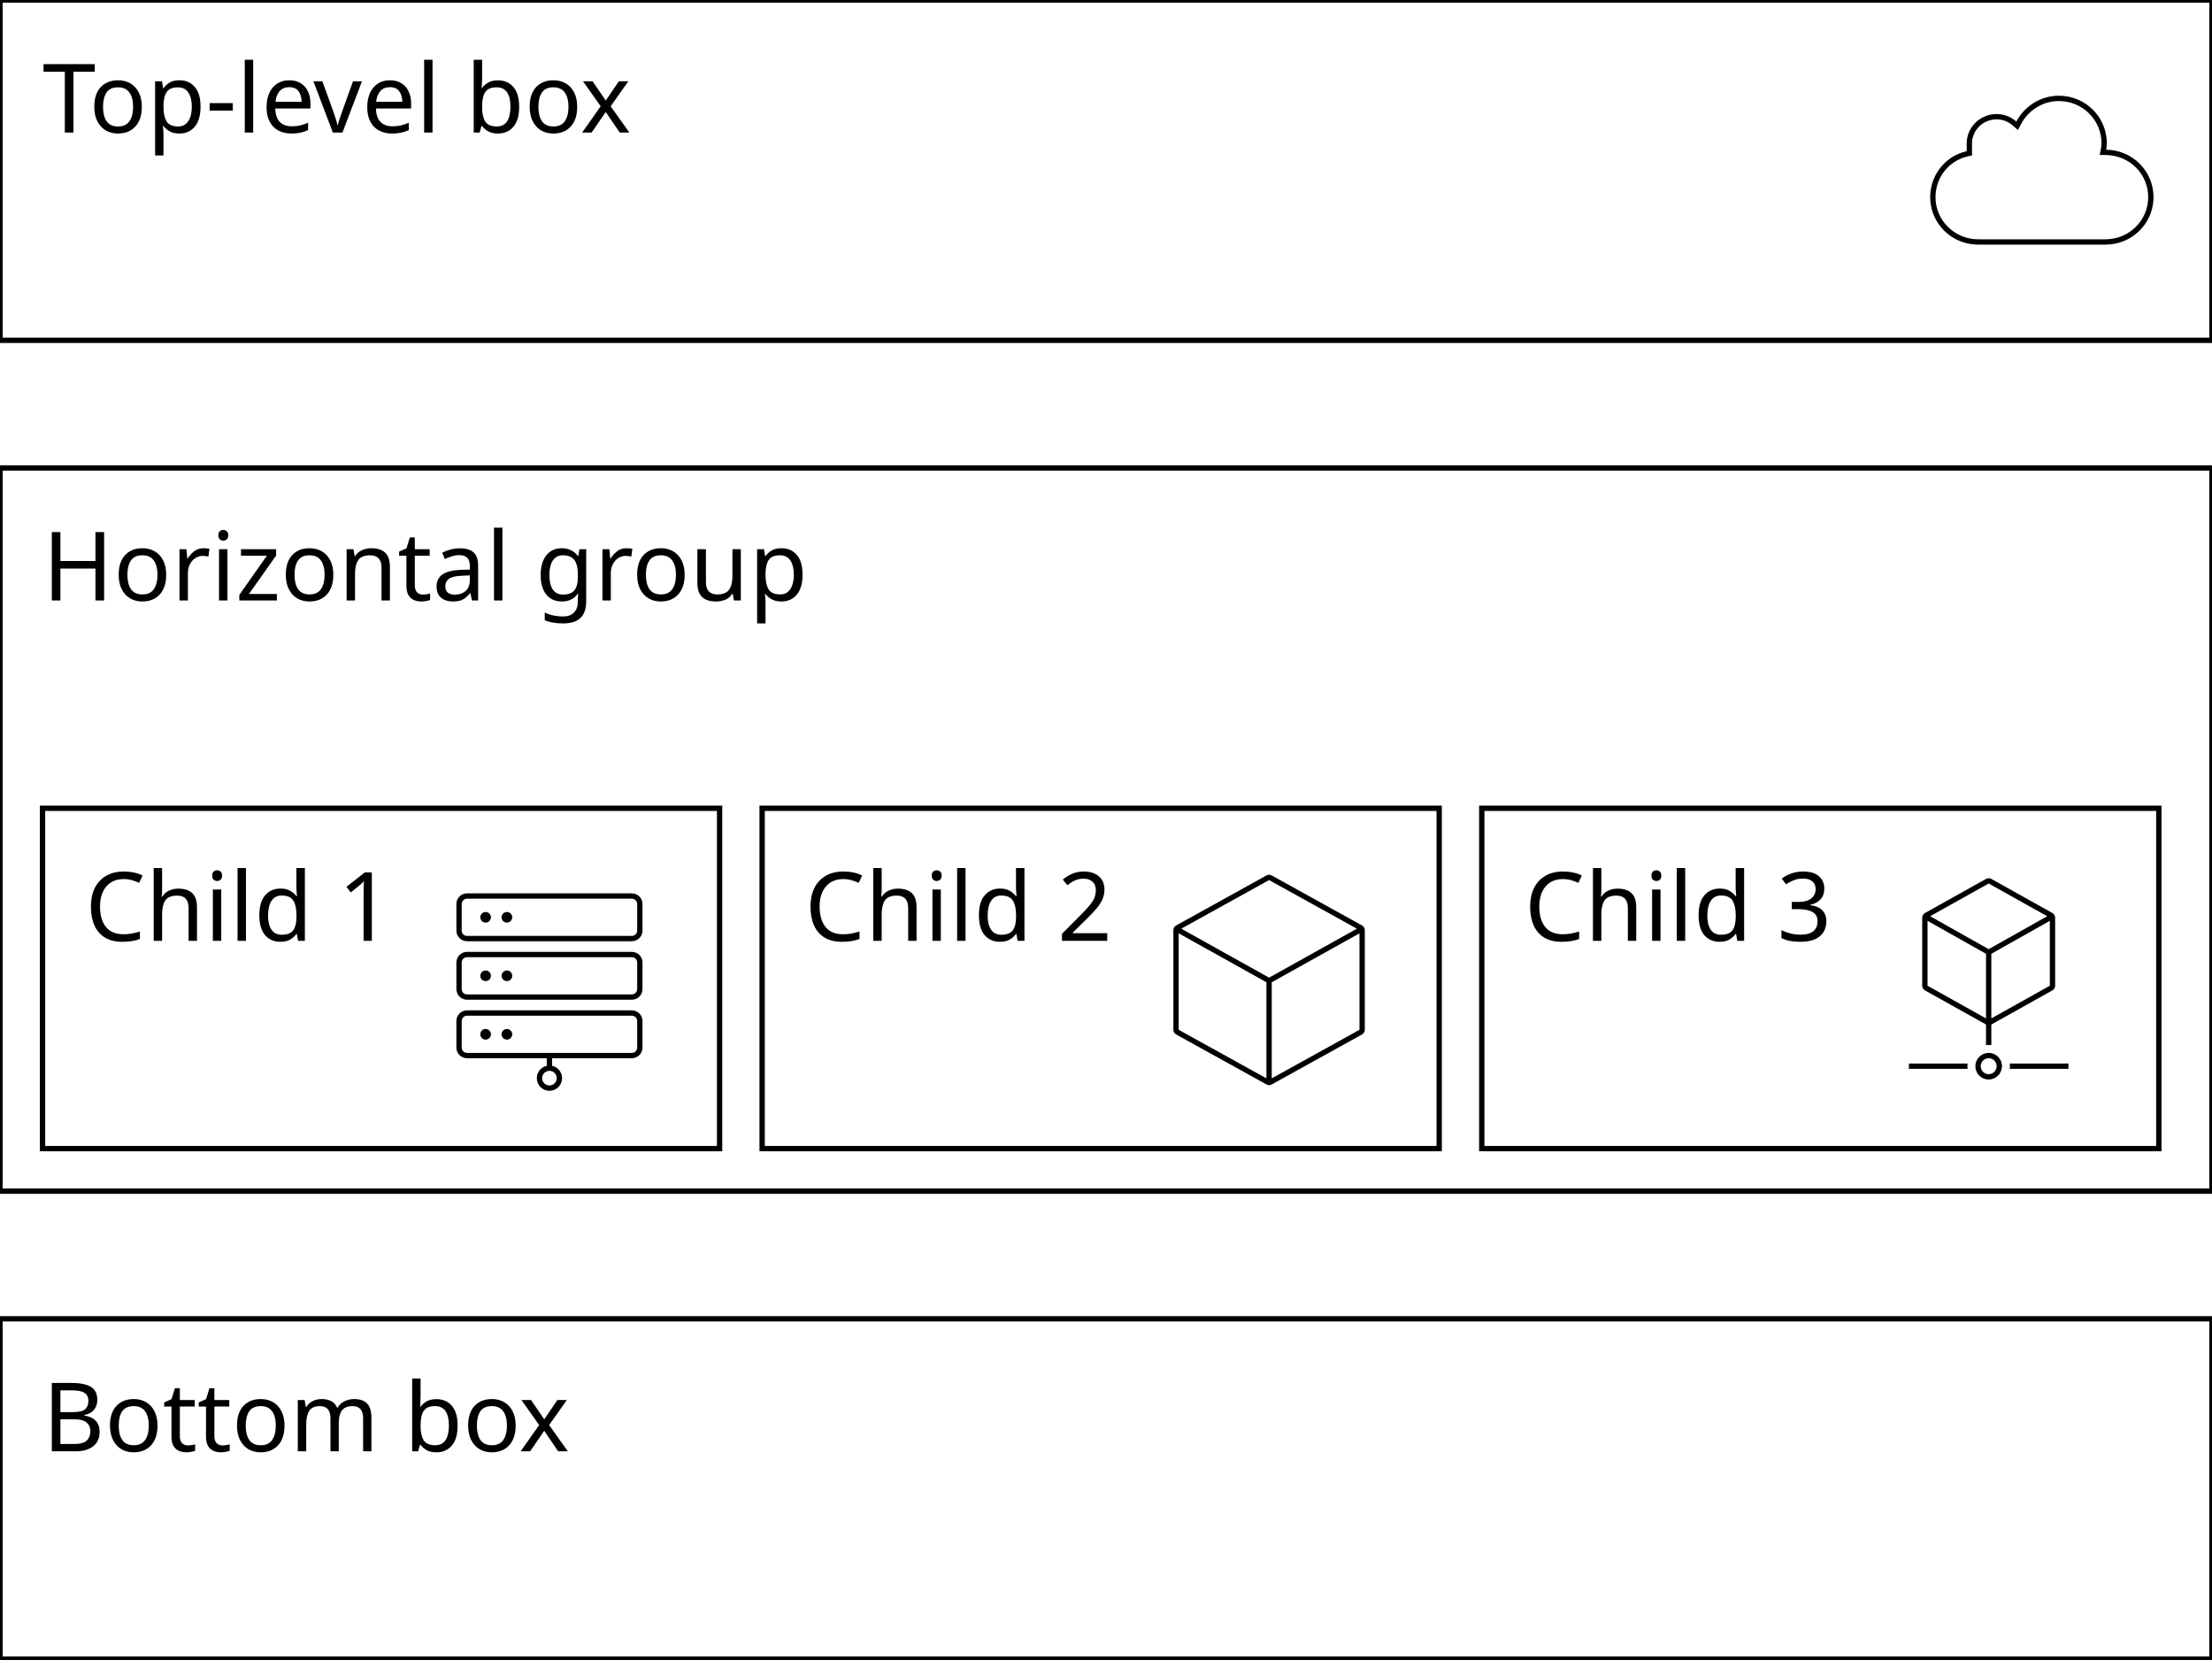
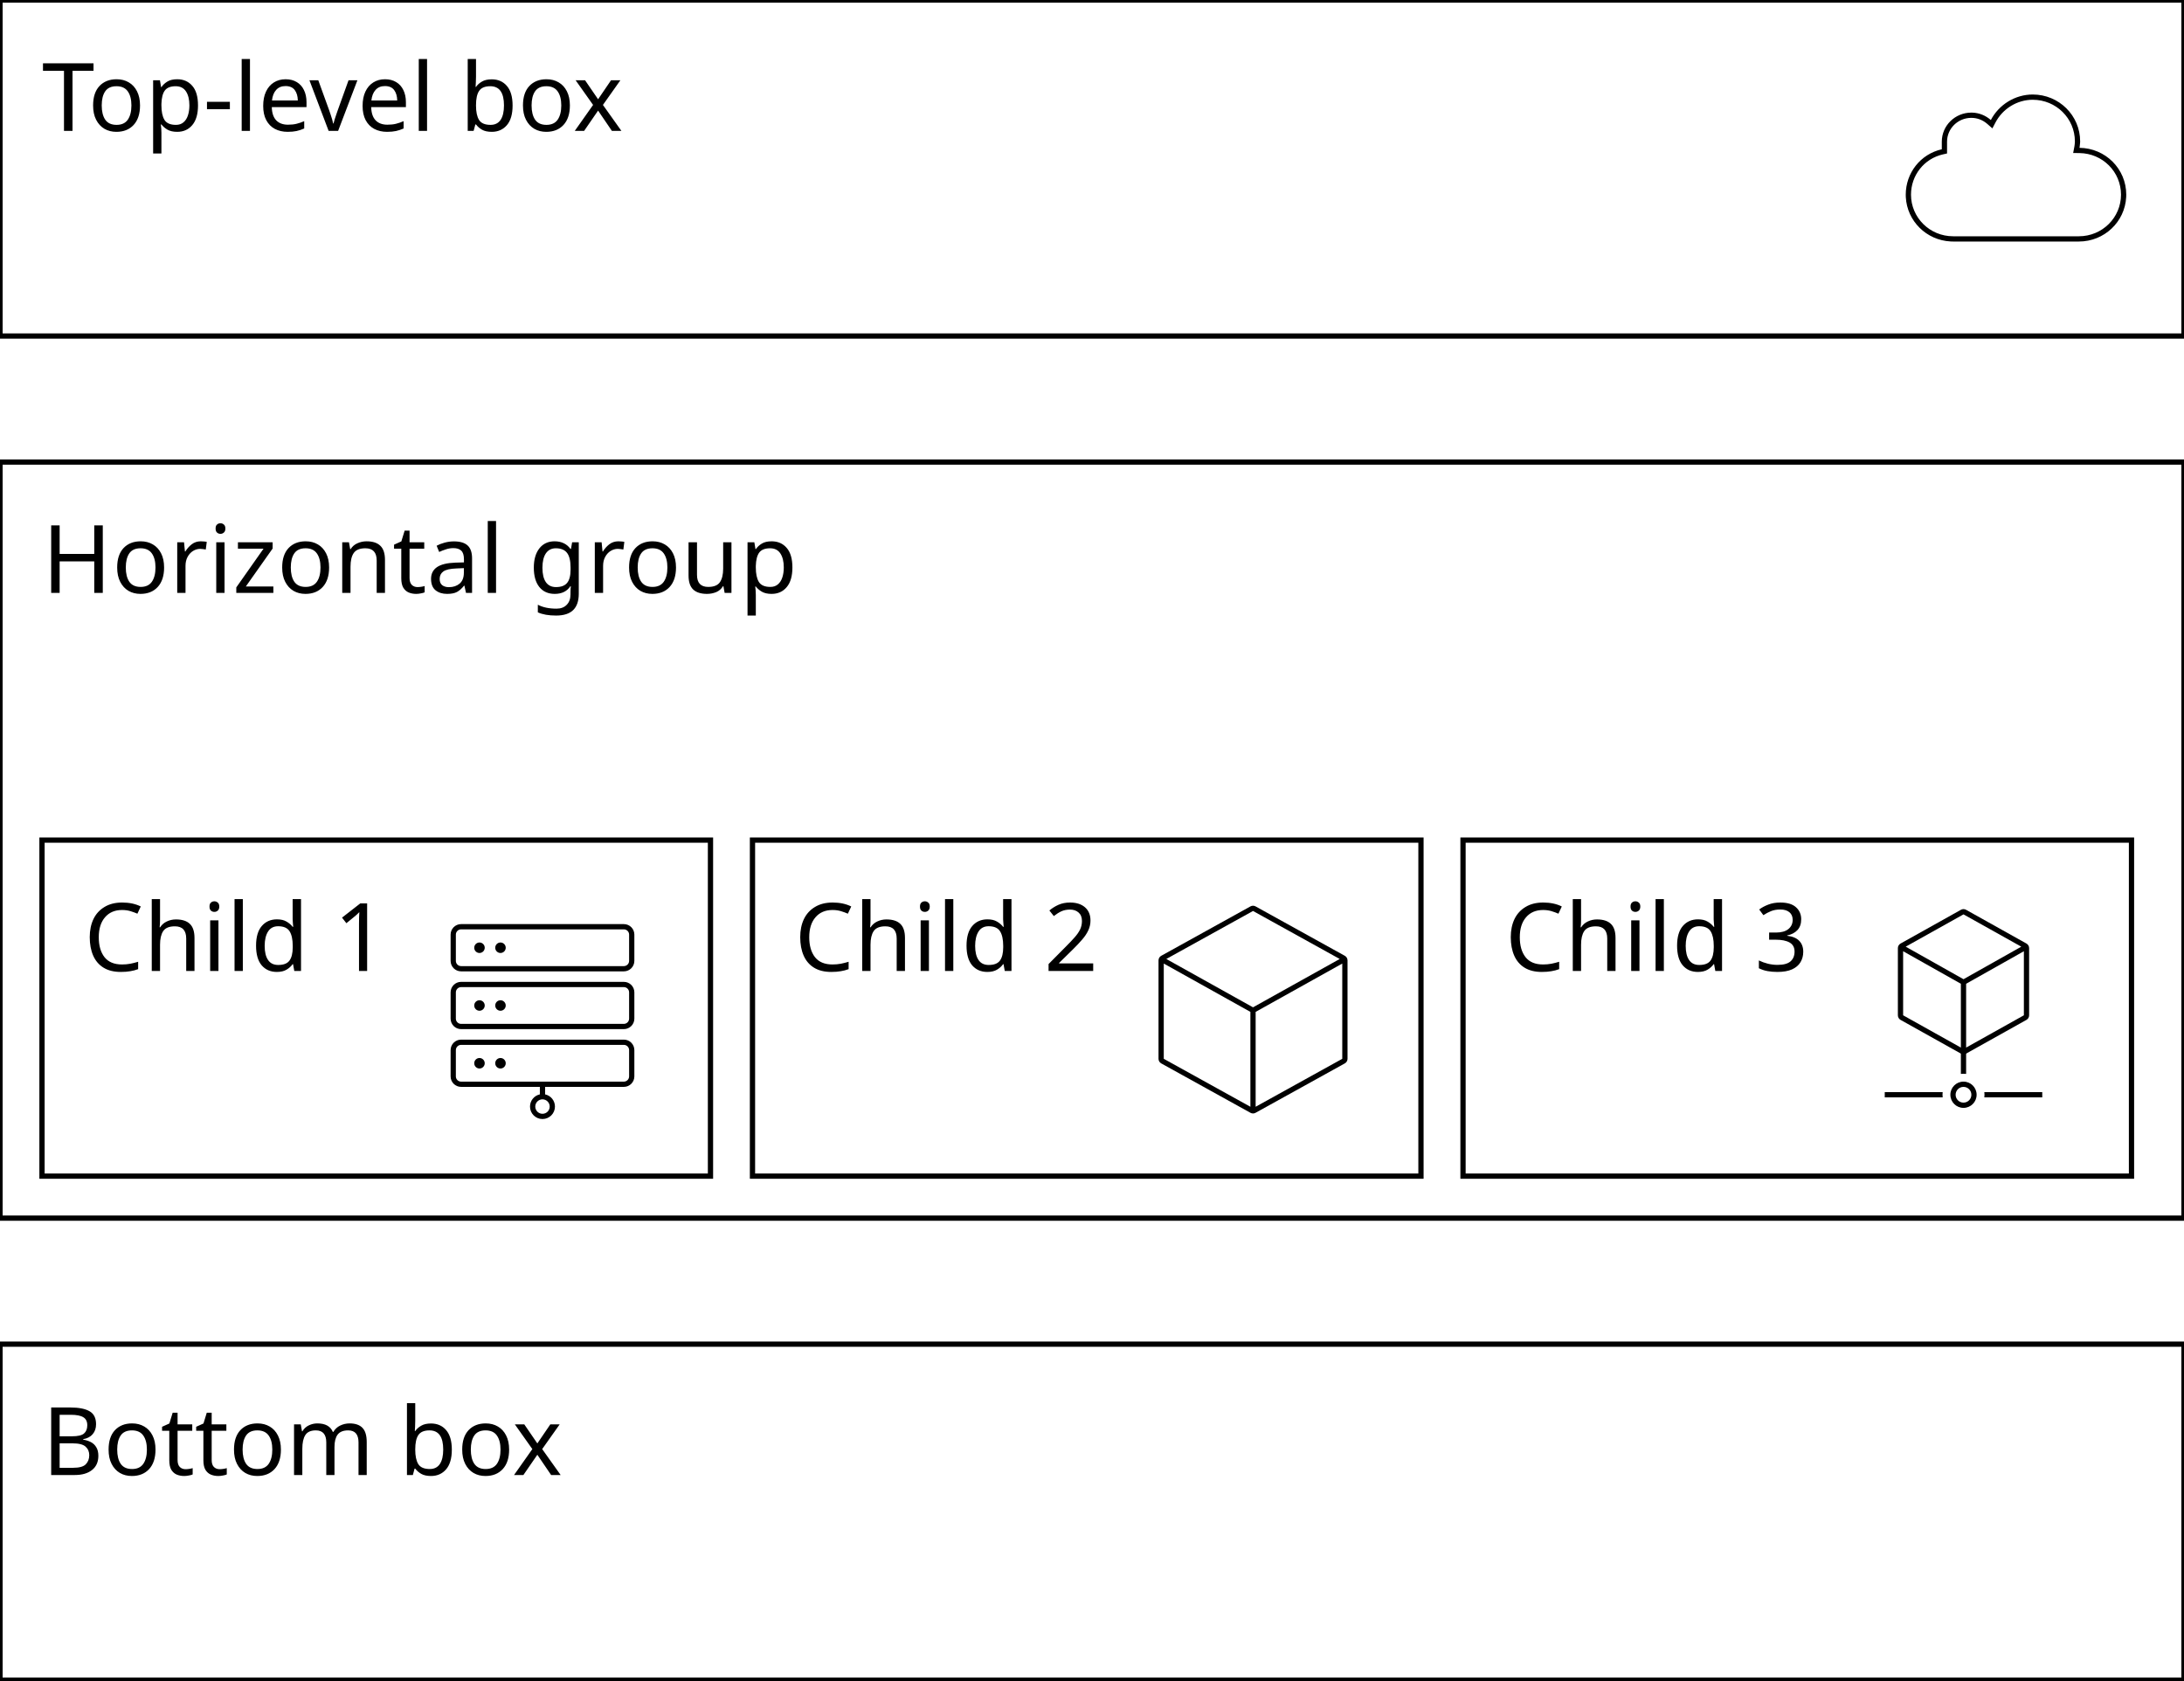
- <svg xmlns="http://www.w3.org/2000/svg" width="416" height="312" viewBox="0 0 416 312" xml:space="preserve">
-   <rect width="416" height="312" fill="#FFFFFF" />
+ <svg xmlns="http://www.w3.org/2000/svg" width="416" height="320" viewBox="0 0 416 320" xml:space="preserve">
+   <rect width="416" height="320" fill="#FFFFFF" />
  <g data-component-id="page">
-     <rect x="0" y="0" width="416" height="312" fill="transparent" stroke="none" stroke-width="0" stroke-miterlimit="10" />
+     <rect x="0" y="0" width="416" height="320" fill="transparent" stroke="none" stroke-width="0" stroke-miterlimit="10" />
    <g data-component-id="top_box">
      <rect x="0" y="0" width="416" height="64" fill="transparent" stroke="#000000" stroke-width="1" stroke-miterlimit="10" />
      <text font-family="Ubuntu Sans" data-dg-text-role="label" data-dg-text-block-index="0">
        <tspan x="8" y="24.92" font-size="18" font-weight="400" fill="#000000">Top-level box</tspan>
      </text>
      <g class="dg-icon" transform="translate(360 8)">
        <path fill-rule="evenodd" clip-rule="evenodd" d="M27.186 10C32.196 10 36.217 14 36.217 18.923L36.211 19.143C36.187 19.652 36.094 20.147 36.093 20.154C41.041 20.216 45 24.154 45 29.077L44.988 29.536C44.748 34.246 40.822 38 35.969 38H12.031L11.565 37.988C6.928 37.757 3.245 34.094 3.012 29.536L3 29.077C3 24.954 5.784 21.352 9.866 20.429V18.984C9.866 15.908 12.402 13.446 15.495 13.446L15.749 13.452C17.017 13.51 18.22 13.996 19.206 14.861C20.753 11.908 23.845 10 27.186 10ZM27.186 11C24.224 11 21.469 12.695 20.092 15.325L19.502 16.452L18.547 15.613C17.674 14.847 16.608 14.446 15.495 14.446C12.935 14.446 10.866 16.479 10.866 18.984V21.227L10.087 21.403C6.472 22.221 4 25.409 4 29.077C4 33.438 7.564 37 12.031 37H35.969C40.436 37 44 33.438 44 29.077C44 24.713 40.493 21.208 36.08 21.153L34.888 21.139L35.11 19.967V19.965C35.111 19.962 35.112 19.956 35.113 19.948C35.116 19.933 35.121 19.91 35.126 19.88C35.136 19.819 35.149 19.73 35.163 19.626C35.191 19.411 35.217 19.151 35.217 18.923C35.217 14.562 31.653 11 27.186 11Z" fill="#000000" />
      </g>
    </g>
    <g data-component-id="row">
-       <rect x="0" y="88" width="416" height="136" fill="transparent" stroke="#000000" stroke-width="1" stroke-miterlimit="10" />
+       <rect x="0" y="88" width="416" height="144" fill="transparent" stroke="#000000" stroke-width="1" stroke-miterlimit="10" />
      <g data-component-id="row__heading">
        <rect x="8" y="96" width="398" height="48" fill="transparent" stroke="none" stroke-width="0" stroke-miterlimit="10" />
        <text font-family="Ubuntu Sans" data-dg-text-role="heading" data-dg-text-block-index="0">
          <tspan x="8" y="112.92" font-size="18" font-weight="400" fill="#000000">Horizontal group</tspan>
        </text>
      </g>
      <g data-component-id="row__body">
-         <rect x="8" y="152" width="398" height="64" fill="transparent" stroke="none" stroke-width="0" stroke-miterlimit="10" />
+         <rect x="8" y="160" width="398" height="64" fill="transparent" stroke="none" stroke-width="0" stroke-miterlimit="10" />
        <g data-component-id="child_1">
-           <rect x="8" y="152" width="127.33" height="64" fill="transparent" stroke="#000000" stroke-width="1" stroke-miterlimit="10" />
+           <rect x="8" y="160" width="127.33" height="64" fill="transparent" stroke="#000000" stroke-width="1" stroke-miterlimit="10" />
          <text font-family="Ubuntu Sans" data-dg-text-role="label" data-dg-text-block-index="0">
-             <tspan x="16" y="176.92" font-size="18" font-weight="400" fill="#000000">Child 1</tspan>
+             <tspan x="16" y="184.92" font-size="18" font-weight="400" fill="#000000">Child 1</tspan>
          </text>
-           <g class="dg-icon" transform="translate(79.33 160)">
+           <g class="dg-icon" transform="translate(79.33 168)">
            <path d="M39.5 30C40.605 30 41.5 30.895 41.5 32V37C41.5 38.105 40.605 39 39.5 39H24.5V40.428C25.572 40.657 26.375 41.61 26.375 42.75C26.375 44.062 25.312 45.125 24 45.125C22.688 45.125 21.625 44.062 21.625 42.75C21.625 41.61 22.428 40.657 23.5 40.428V39H8.5C7.395 39 6.5 38.105 6.5 37V32C6.5 30.895 7.395 30 8.5 30H39.5ZM24 41.375C23.241 41.375 22.625 41.991 22.625 42.75C22.625 43.509 23.241 44.125 24 44.125C24.759 44.125 25.375 43.509 25.375 42.75C25.375 41.991 24.759 41.375 24 41.375ZM8.5 31C7.948 31 7.5 31.448 7.5 32V37L7.505 37.102C7.553 37.573 7.927 37.947 8.397 37.995L8.5 38H39.5L39.602 37.995C40.107 37.944 40.5 37.518 40.5 37V32C40.5 31.448 40.052 31 39.5 31H8.5ZM12 33.501C12.552 33.501 13 33.949 13 34.501C13 35.053 12.552 35.501 12 35.501C11.448 35.501 11 35.053 11 34.501C11 33.949 11.448 33.501 12 33.501ZM39.5 19C40.605 19 41.5 19.895 41.5 21V26C41.5 27.105 40.605 28 39.5 28H8.5C7.395 28 6.5 27.105 6.5 26V21C6.5 19.895 7.395 19 8.5 19H39.5ZM8.5 20C7.948 20 7.5 20.448 7.5 21V26L7.505 26.102C7.553 26.573 7.927 26.947 8.397 26.995L8.5 27H39.5L39.602 26.995C40.107 26.944 40.5 26.518 40.5 26V21C40.5 20.448 40.052 20 39.5 20H8.5ZM12 22.501C12.552 22.501 13 22.949 13 23.501C13 24.053 12.552 24.501 12 24.501C11.448 24.501 11 24.053 11 23.501C11 22.949 11.448 22.501 12 22.501ZM39.5 8C40.605 8 41.5 8.895 41.5 10V15C41.5 16.105 40.605 17 39.5 17H8.5C7.395 17 6.5 16.105 6.5 15V10C6.5 8.895 7.395 8 8.5 8H39.5ZM8.5 9C7.948 9 7.5 9.448 7.5 10V15L7.505 15.102C7.553 15.573 7.927 15.947 8.397 15.995L8.5 16H39.5L39.602 15.995C40.107 15.944 40.5 15.518 40.5 15V10C40.5 9.448 40.052 9 39.5 9H8.5ZM12 11.501C12.552 11.501 13 11.949 13 12.501C13 13.053 12.552 13.501 12 13.501C11.448 13.501 11 13.053 11 12.501C11 11.949 11.448 11.501 12 11.501Z" fill="#000000" />
            <circle cx="16" cy="12.501" r="1" fill="#000000" />
            <circle cx="16" cy="23.501" r="1" fill="#000000" />
            <circle cx="16" cy="34.501" r="1" fill="#000000" />
          </g>
        </g>
        <g data-component-id="child_2">
-           <rect x="143.33" y="152" width="127.33" height="64" fill="transparent" stroke="#000000" stroke-width="1" stroke-miterlimit="10" />
+           <rect x="143.33" y="160" width="127.33" height="64" fill="transparent" stroke="#000000" stroke-width="1" stroke-miterlimit="10" />
          <text font-family="Ubuntu Sans" data-dg-text-role="label" data-dg-text-block-index="0">
-             <tspan x="151.33" y="176.92" font-size="18" font-weight="400" fill="#000000">Child 2</tspan>
+             <tspan x="151.33" y="184.92" font-size="18" font-weight="400" fill="#000000">Child 2</tspan>
          </text>
-           <g class="dg-icon" transform="translate(214.67 160)">
+           <g class="dg-icon" transform="translate(214.67 168)">
            <path fill-rule="evenodd" clip-rule="evenodd" d="M23.516 4.625C23.817 4.458 24.183 4.458 24.484 4.625L41.484 14.034C41.802 14.21 42 14.546 42 14.909V33.655C42 34.019 41.802 34.353 41.484 34.529L24.484 43.938C24.183 44.105 23.817 44.105 23.516 43.938L6.516 34.529C6.198 34.353 6 34.019 6 33.655V14.909C6 14.546 6.198 14.21 6.516 14.034L23.516 4.625ZM7 33.655L23.5 42.786V24.716L7 15.513V33.655ZM24.5 24.716V42.786L41 33.655V15.514L24.5 24.716ZM7.485 14.64L24 23.849L40.514 14.64L24 5.5L7.485 14.64Z" fill="#000000" />
          </g>
        </g>
        <g data-component-id="child_3">
-           <rect x="278.67" y="152" width="127.33" height="64" fill="transparent" stroke="#000000" stroke-width="1" stroke-miterlimit="10" />
+           <rect x="278.67" y="160" width="127.33" height="64" fill="transparent" stroke="#000000" stroke-width="1" stroke-miterlimit="10" />
          <text font-family="Ubuntu Sans" data-dg-text-role="label" data-dg-text-block-index="0">
-             <tspan x="286.67" y="176.92" font-size="18" font-weight="400" fill="#000000">Child 3</tspan>
+             <tspan x="286.67" y="184.92" font-size="18" font-weight="400" fill="#000000">Child 3</tspan>
          </text>
-           <g class="dg-icon" transform="translate(350 160)">
+           <g class="dg-icon" transform="translate(350 168)">
            <path fill-rule="evenodd" clip-rule="evenodd" d="M35.988 11.699C36.304 11.876 36.5 12.21 36.5 12.572V25.369C36.5 25.732 36.304 26.066 35.988 26.242L24 32.941L12.012 26.242C11.696 26.066 11.5 25.732 11.5 25.369V12.572C11.5 12.21 11.696 11.876 12.012 11.699L23.512 5.273C23.815 5.103 24.185 5.103 24.488 5.273L35.988 11.699ZM12.5 25.368L23.5 31.515V19.361L12.5 13.166V25.368ZM24.5 19.361V31.515L35.5 25.368V13.167L24.5 19.361ZM12.992 12.297L24 18.494L35.007 12.297L24 6.146L12.992 12.297Z" fill="#000000" />
            <path d="M20.032 40C20.012 40.164 20 40.331 20 40.5C20 40.669 20.012 40.836 20.032 41H9V40H20.032Z" fill="#000000" />
            <path d="M39 40V41H27.968C27.988 40.836 28 40.669 28 40.5C28 40.331 27.988 40.164 27.968 40H39Z" fill="#000000" />
            <path d="M24.5 36.531C24.336 36.511 24.169 36.5 24 36.5C23.831 36.5 23.664 36.511 23.5 36.531V32H24.5V36.531Z" fill="#000000" />
            <path fill-rule="evenodd" clip-rule="evenodd" d="M24 38C25.381 38 26.5 39.119 26.5 40.5C26.5 41.881 25.381 43 24 43C22.619 43 21.5 41.881 21.5 40.5C21.5 39.119 22.619 38 24 38ZM24 39C23.172 39 22.5 39.672 22.5 40.5C22.5 41.328 23.172 42 24 42C24.828 42 25.5 41.328 25.5 40.5C25.5 39.672 24.828 39 24 39Z" fill="#000000" />
          </g>
        </g>
      </g>
    </g>
    <g data-component-id="bottom_box">
-       <rect x="0" y="248" width="416" height="64" fill="transparent" stroke="#000000" stroke-width="1" stroke-miterlimit="10" />
+       <rect x="0" y="256" width="416" height="64" fill="transparent" stroke="#000000" stroke-width="1" stroke-miterlimit="10" />
      <text font-family="Ubuntu Sans" data-dg-text-role="label" data-dg-text-block-index="0">
-         <tspan x="8" y="272.92" font-size="18" font-weight="400" fill="#000000">Bottom box</tspan>
+         <tspan x="8" y="280.92" font-size="18" font-weight="400" fill="#000000">Bottom box</tspan>
      </text>
    </g>
  </g>
</svg>
